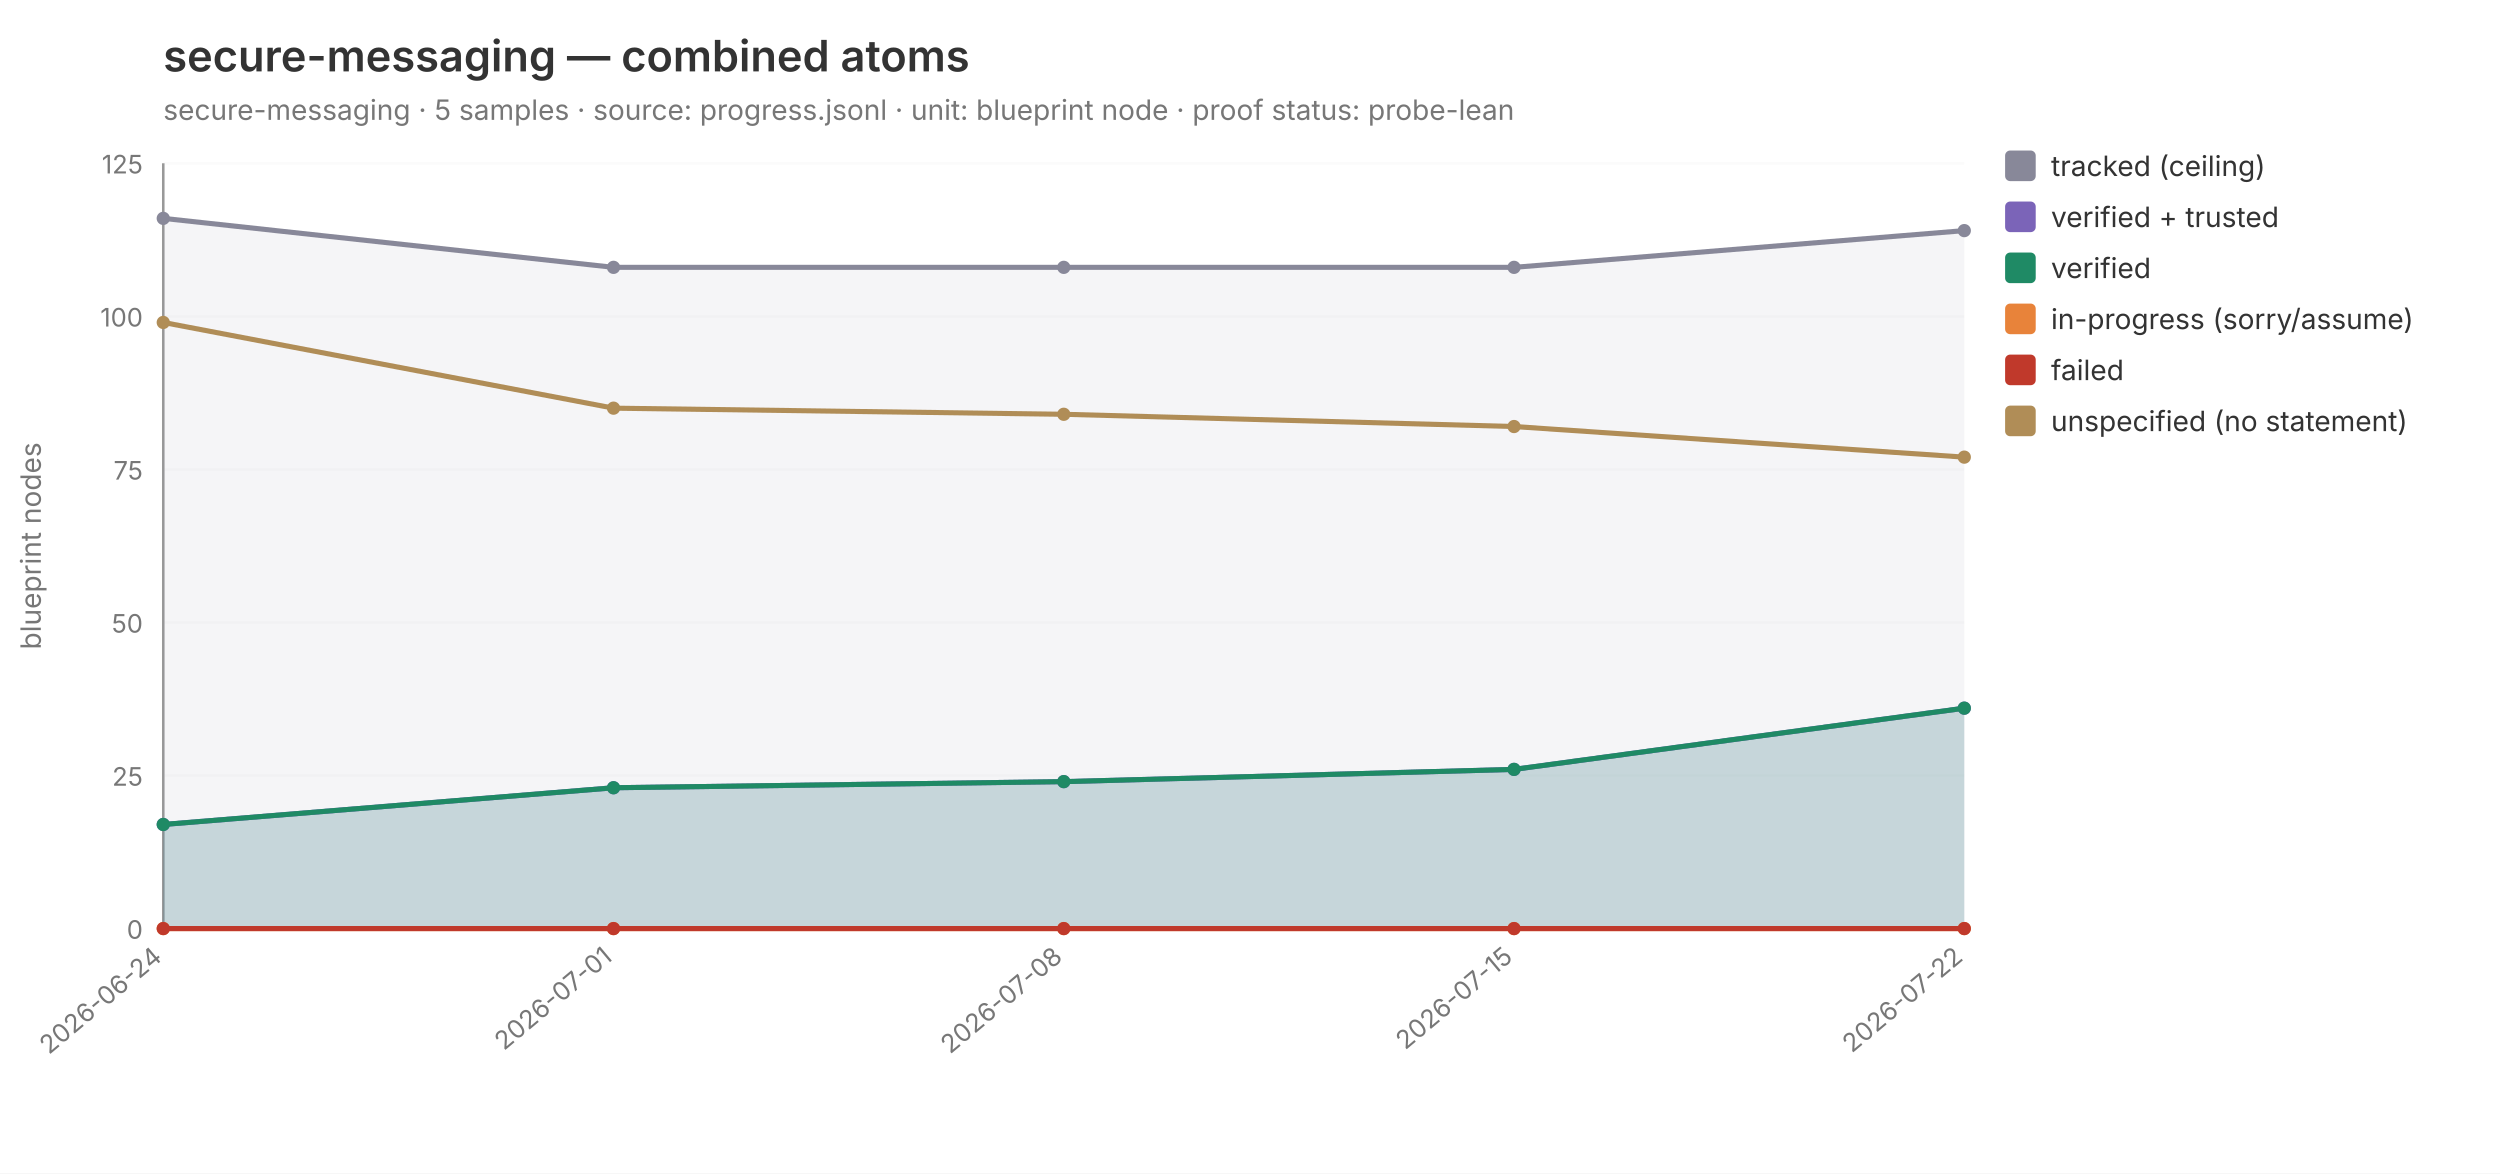
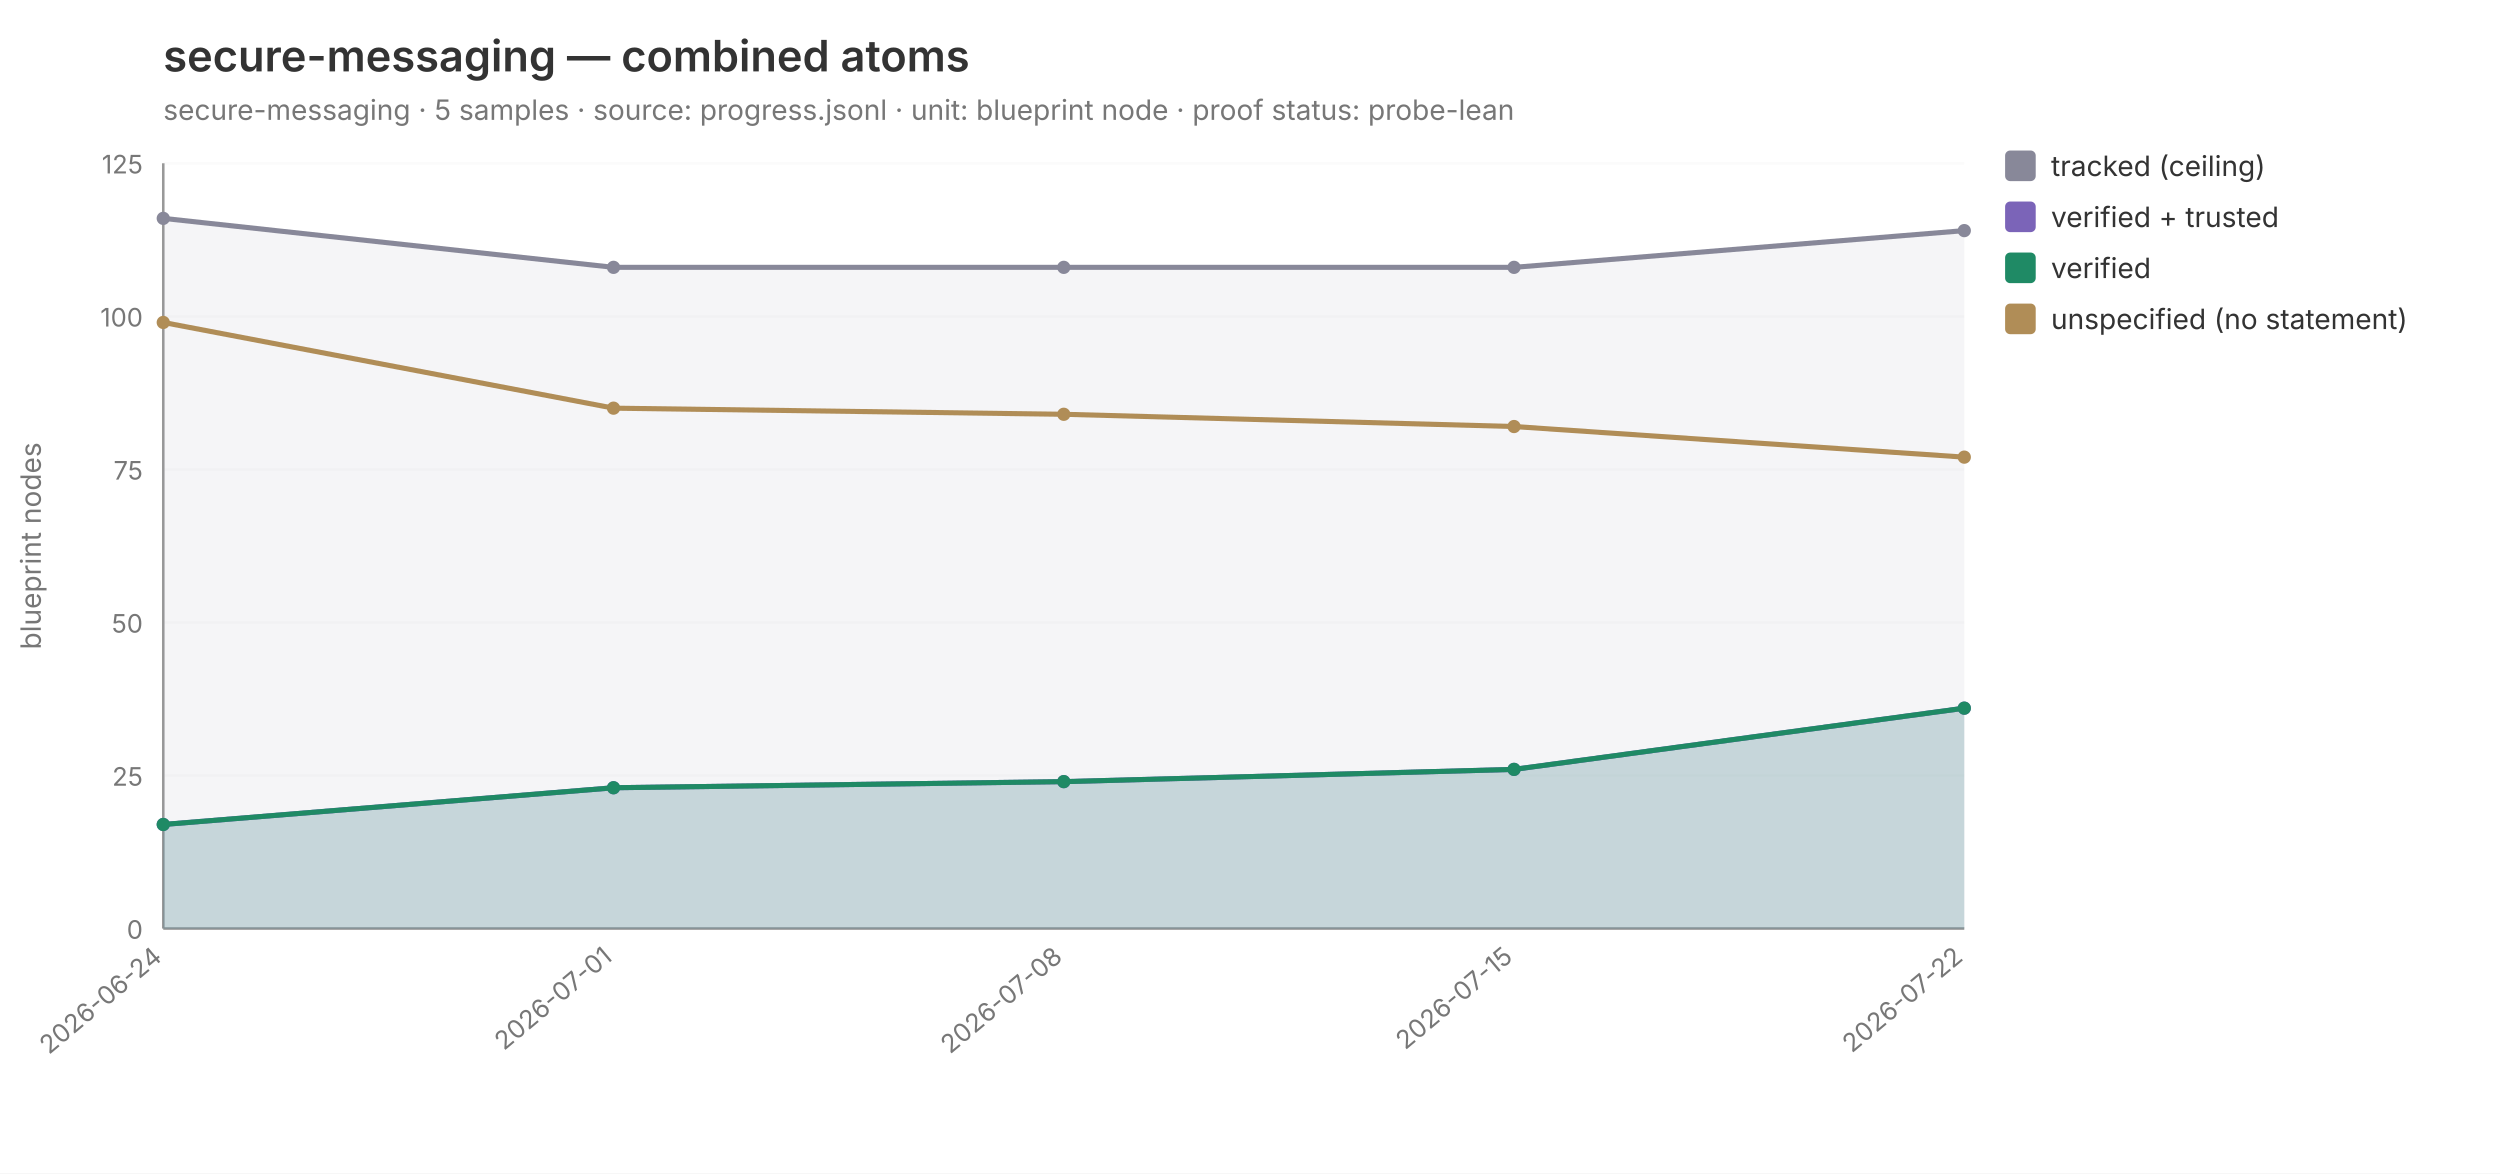
<svg xmlns="http://www.w3.org/2000/svg" width="980" height="460" viewBox="0 0 980 460" font-family="system-ui, -apple-system, Segoe UI, sans-serif">
  <rect width="980" height="460" fill="#FFFFFF" />
  <text x="64" y="28" font-size="17" font-weight="600" fill="#333333">secure-messaging — combined atoms</text>
  <text x="64" y="47" font-size="11" fill="#777777">secure-messaging · 5 samples · source: progress.jsonl · unit: blueprint node · proof status: probe-lean</text>
  <line x1="64" y1="364.0" x2="770" y2="364.0" stroke="#E4E4E422" />
  <text x="56" y="368.0" font-size="10" text-anchor="end" fill="#777777">0</text>
  <line x1="64" y1="304.0" x2="770" y2="304.0" stroke="#E4E4E422" />
  <text x="56" y="308.0" font-size="10" text-anchor="end" fill="#777777">25</text>
  <line x1="64" y1="244.0" x2="770" y2="244.0" stroke="#E4E4E422" />
  <text x="56" y="248.0" font-size="10" text-anchor="end" fill="#777777">50</text>
  <line x1="64" y1="184.0" x2="770" y2="184.0" stroke="#E4E4E422" />
  <text x="56" y="188.0" font-size="10" text-anchor="end" fill="#777777">75</text>
  <line x1="64" y1="124.0" x2="770" y2="124.0" stroke="#E4E4E422" />
  <text x="56" y="128.0" font-size="10" text-anchor="end" fill="#777777">100</text>
  <line x1="64" y1="64.0" x2="770" y2="64.0" stroke="#E4E4E422" />
  <text x="56" y="68.0" font-size="10" text-anchor="end" fill="#777777">125</text>
  <line x1="64" y1="64" x2="64" y2="364" stroke="#999999" />
  <line x1="64" y1="364" x2="770" y2="364" stroke="#999999" />
  <text x="16" y="214.0" font-size="11" fill="#777777" text-anchor="middle" transform="rotate(-90 16 214.0)">blueprint nodes</text>
  <text x="64.0" y="376.0" font-size="10" fill="#777777" text-anchor="end" transform="rotate(-40 64.0 376.0)">2026-06-24</text>
  <text x="240.5" y="376.0" font-size="10" fill="#777777" text-anchor="end" transform="rotate(-40 240.5 376.0)">2026-07-01</text>
  <text x="417.0" y="376.0" font-size="10" fill="#777777" text-anchor="end" transform="rotate(-40 417.0 376.0)">2026-07-08</text>
  <text x="593.5" y="376.0" font-size="10" fill="#777777" text-anchor="end" transform="rotate(-40 593.5 376.0)">2026-07-15</text>
  <text x="770.0" y="376.0" font-size="10" fill="#777777" text-anchor="end" transform="rotate(-40 770.0 376.0)">2026-07-22</text>
  <polygon points="64.0,85.6 240.5,104.8 417.0,104.8 593.5,104.8 770.0,90.4 770.0,364.0 64.0,364.0" fill="#888899" fill-opacity="0.08" stroke="none" />
  <polygon points="64.0,323.2 240.5,308.8 417.0,306.4 593.5,301.6 770.0,277.6 770.0,364.0 64.0,364.0" fill="#7B64B8" fill-opacity="0.12" stroke="none" />
  <polygon points="64.0,323.2 240.5,308.8 417.0,306.4 593.5,301.6 770.0,277.6 770.0,364.0 64.0,364.0" fill="#1F8A65" fill-opacity="0.16" stroke="none" />
  <polyline points="64.0,85.6 240.5,104.8 417.0,104.8 593.5,104.8 770.0,90.4" fill="none" stroke="#888899" stroke-width="2.0" stroke-linejoin="round" />
  <circle cx="64.0" cy="85.6" r="2.6" fill="#888899" />
  <circle cx="240.5" cy="104.8" r="2.6" fill="#888899" />
  <circle cx="417.0" cy="104.8" r="2.6" fill="#888899" />
  <circle cx="593.5" cy="104.8" r="2.6" fill="#888899" />
  <circle cx="770.0" cy="90.4" r="2.6" fill="#888899" />
  <polyline points="64.0,323.2 240.5,308.8 417.0,306.4 593.5,301.6 770.0,277.6" fill="none" stroke="#7B64B8" stroke-width="2.0" stroke-linejoin="round" />
  <circle cx="64.0" cy="323.2" r="2.6" fill="#7B64B8" />
  <circle cx="240.5" cy="308.8" r="2.6" fill="#7B64B8" />
  <circle cx="417.0" cy="306.4" r="2.6" fill="#7B64B8" />
  <circle cx="593.5" cy="301.6" r="2.6" fill="#7B64B8" />
  <circle cx="770.0" cy="277.6" r="2.6" fill="#7B64B8" />
  <polyline points="64.0,323.2 240.5,308.8 417.0,306.4 593.5,301.6 770.0,277.6" fill="none" stroke="#1F8A65" stroke-width="2.0" stroke-linejoin="round" />
  <circle cx="64.0" cy="323.2" r="2.6" fill="#1F8A65" />
  <circle cx="240.5" cy="308.8" r="2.6" fill="#1F8A65" />
  <circle cx="417.0" cy="306.4" r="2.6" fill="#1F8A65" />
  <circle cx="593.5" cy="301.6" r="2.6" fill="#1F8A65" />
  <circle cx="770.0" cy="277.6" r="2.6" fill="#1F8A65" />
-   <polyline points="64.0,364.0 240.5,364.0 417.0,364.0 593.5,364.0 770.0,364.0" fill="none" stroke="#E8833A" stroke-width="2.0" stroke-linejoin="round" />
-   <circle cx="64.0" cy="364.0" r="2.6" fill="#E8833A" />
-   <circle cx="240.5" cy="364.0" r="2.6" fill="#E8833A" />
-   <circle cx="417.0" cy="364.0" r="2.6" fill="#E8833A" />
-   <circle cx="593.5" cy="364.0" r="2.6" fill="#E8833A" />
-   <circle cx="770.0" cy="364.0" r="2.6" fill="#E8833A" />
-   <polyline points="64.0,364.0 240.5,364.0 417.0,364.0 593.5,364.0 770.0,364.0" fill="none" stroke="#C0392B" stroke-width="2.0" stroke-linejoin="round" />
-   <circle cx="64.0" cy="364.0" r="2.6" fill="#C0392B" />
-   <circle cx="240.5" cy="364.0" r="2.6" fill="#C0392B" />
-   <circle cx="417.0" cy="364.0" r="2.6" fill="#C0392B" />
-   <circle cx="593.5" cy="364.0" r="2.6" fill="#C0392B" />
-   <circle cx="770.0" cy="364.0" r="2.6" fill="#C0392B" />
  <polyline points="64.0,126.4 240.5,160.0 417.0,162.4 593.5,167.2 770.0,179.2" fill="none" stroke="#B08D57" stroke-width="2.0" stroke-linejoin="round" />
  <circle cx="64.0" cy="126.4" r="2.6" fill="#B08D57" />
  <circle cx="240.5" cy="160.0" r="2.6" fill="#B08D57" />
  <circle cx="417.0" cy="162.4" r="2.6" fill="#B08D57" />
  <circle cx="593.5" cy="167.2" r="2.6" fill="#B08D57" />
  <circle cx="770.0" cy="179.2" r="2.6" fill="#B08D57" />
  <rect x="786" y="59" width="12" height="12" rx="2" fill="#888899" />
  <text x="804" y="69" font-size="11" fill="#333333">tracked (ceiling)</text>
  <rect x="786" y="79" width="12" height="12" rx="2" fill="#7B64B8" />
  <text x="804" y="89" font-size="11" fill="#333333">verified + trusted</text>
  <rect x="786" y="99" width="12" height="12" rx="2" fill="#1F8A65" />
  <text x="804" y="109" font-size="11" fill="#333333">verified</text>
-   <rect x="786" y="119" width="12" height="12" rx="2" fill="#E8833A" />
-   <text x="804" y="129" font-size="11" fill="#333333">in-progress (sorry/assume)</text>
-   <rect x="786" y="139" width="12" height="12" rx="2" fill="#C0392B" />
-   <text x="804" y="149" font-size="11" fill="#333333">failed</text>
-   <rect x="786" y="159" width="12" height="12" rx="2" fill="#B08D57" />
-   <text x="804" y="169" font-size="11" fill="#333333">unspecified (no statement)</text>
+   <rect x="786" y="119" width="12" height="12" rx="2" fill="#B08D57" />
+   <text x="804" y="129" font-size="11" fill="#333333">unspecified (no statement)</text>
</svg>
